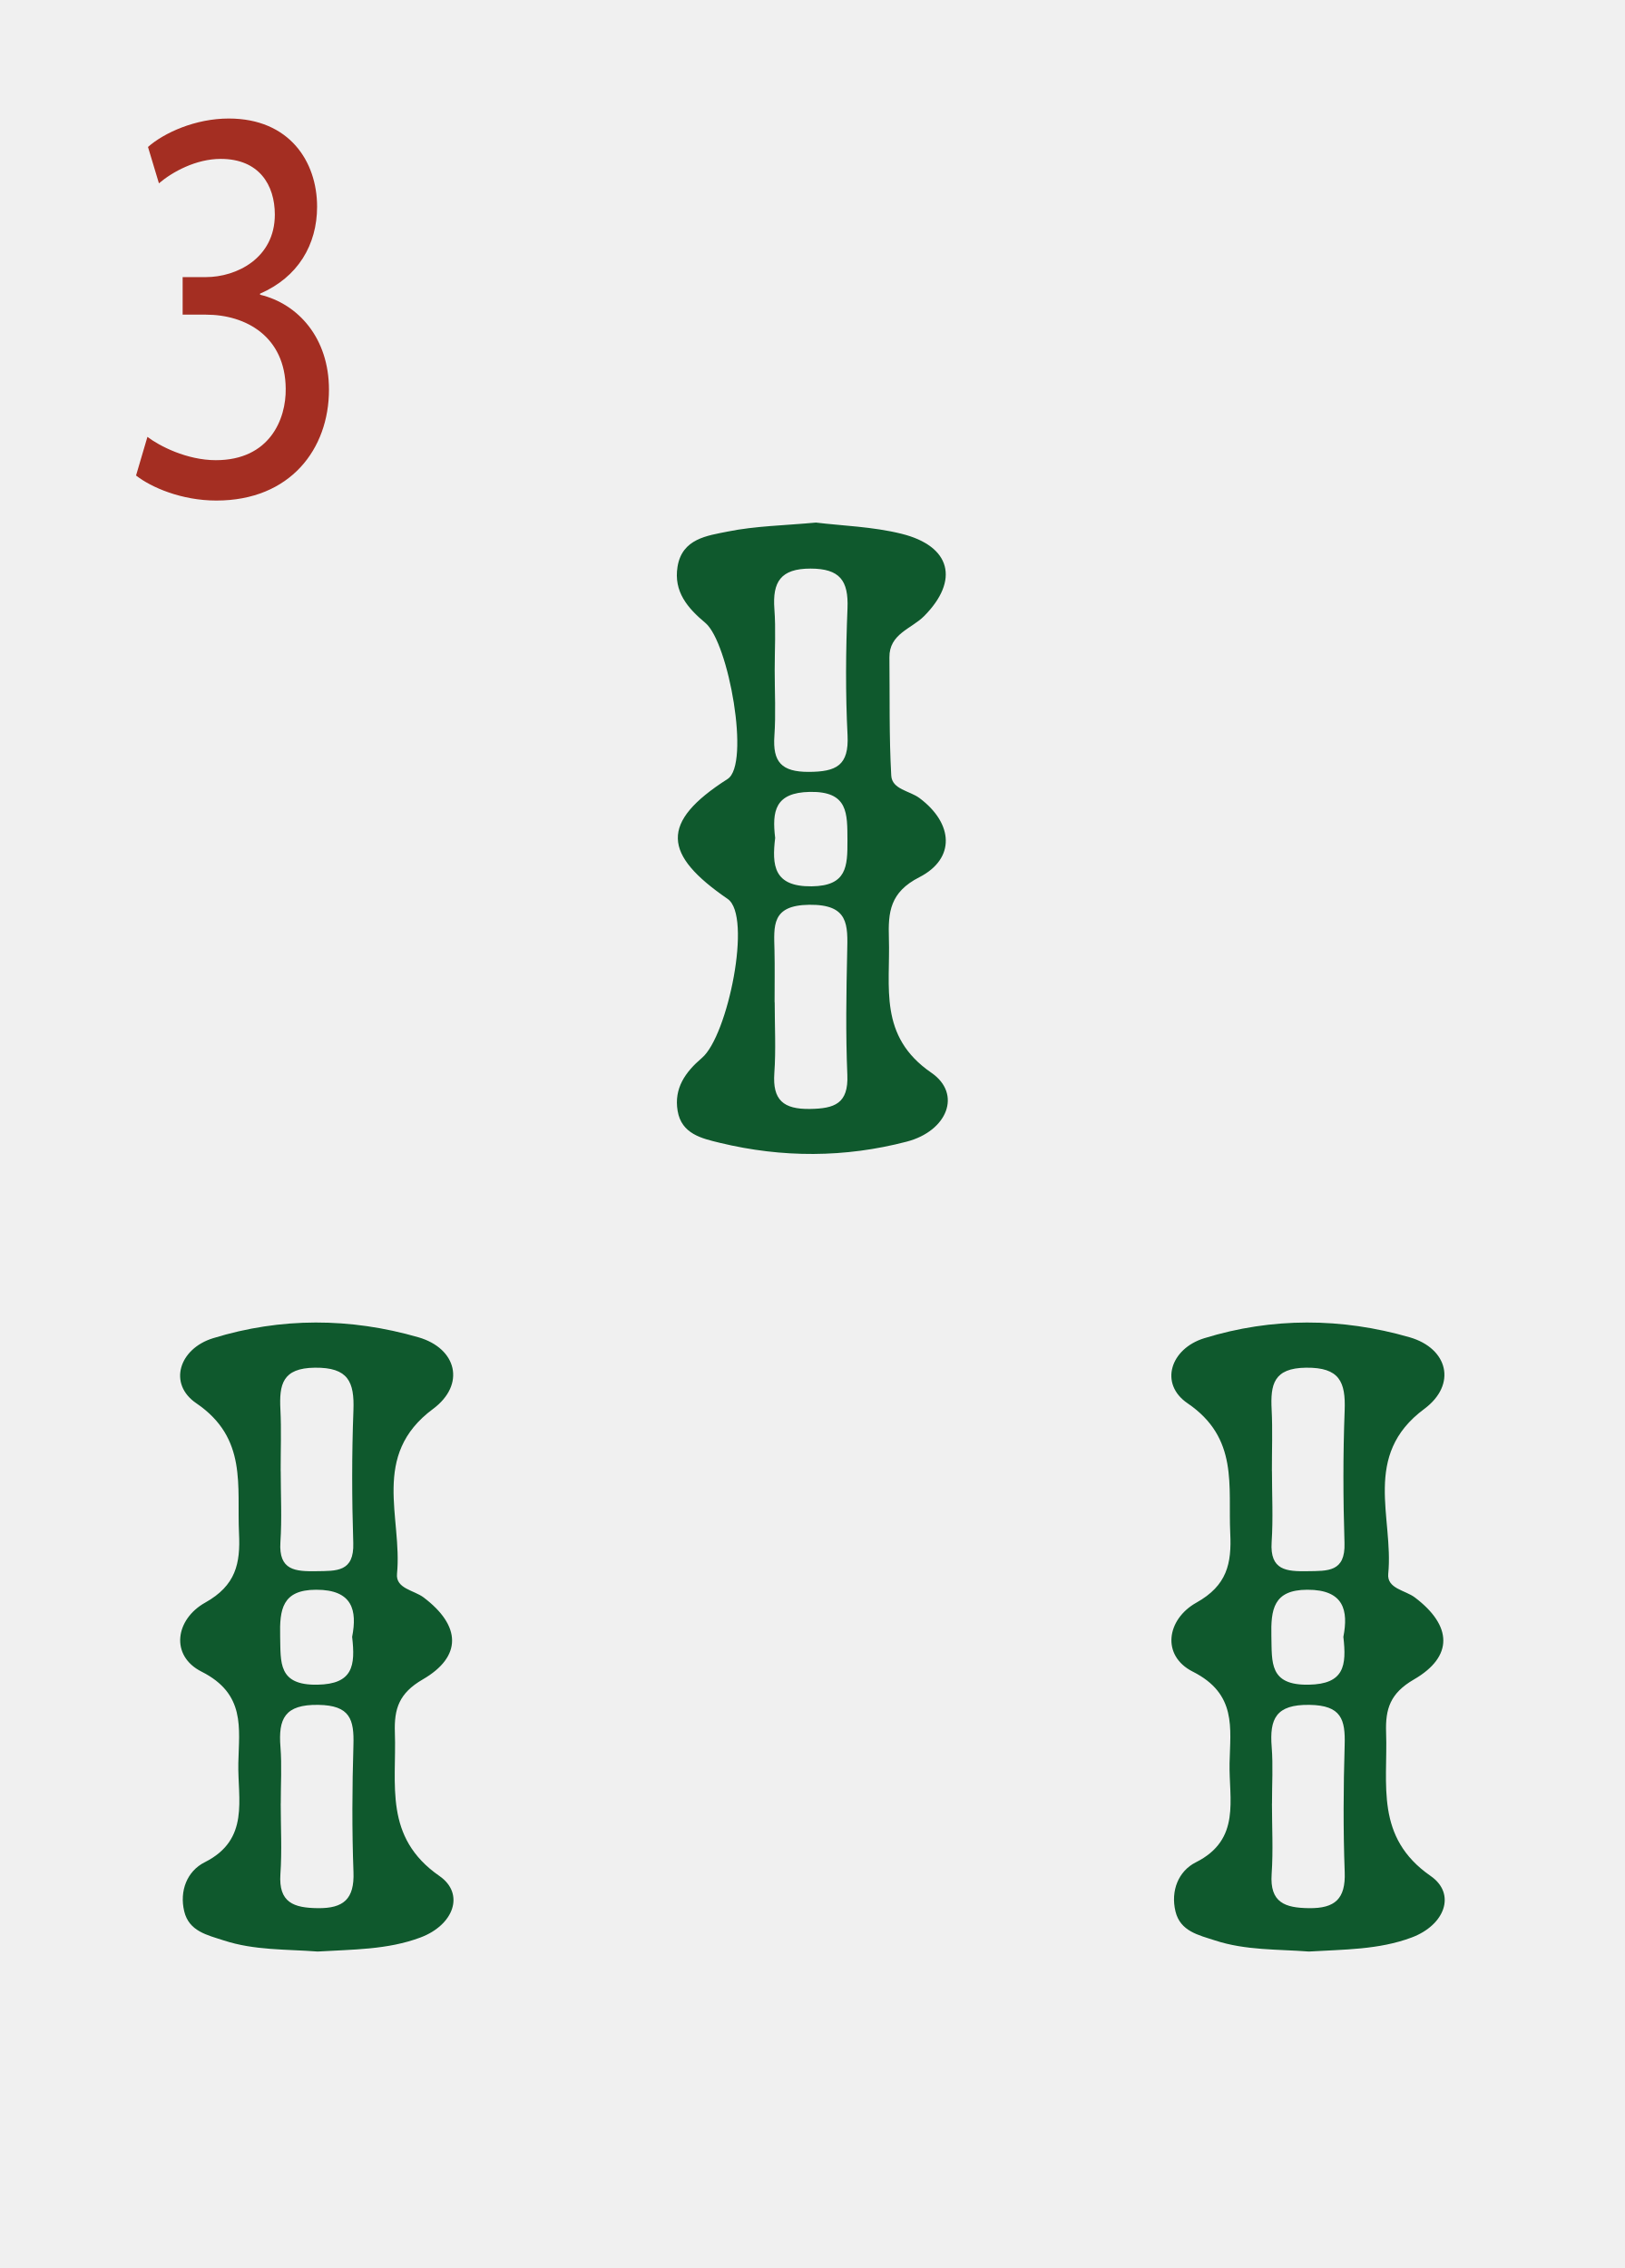
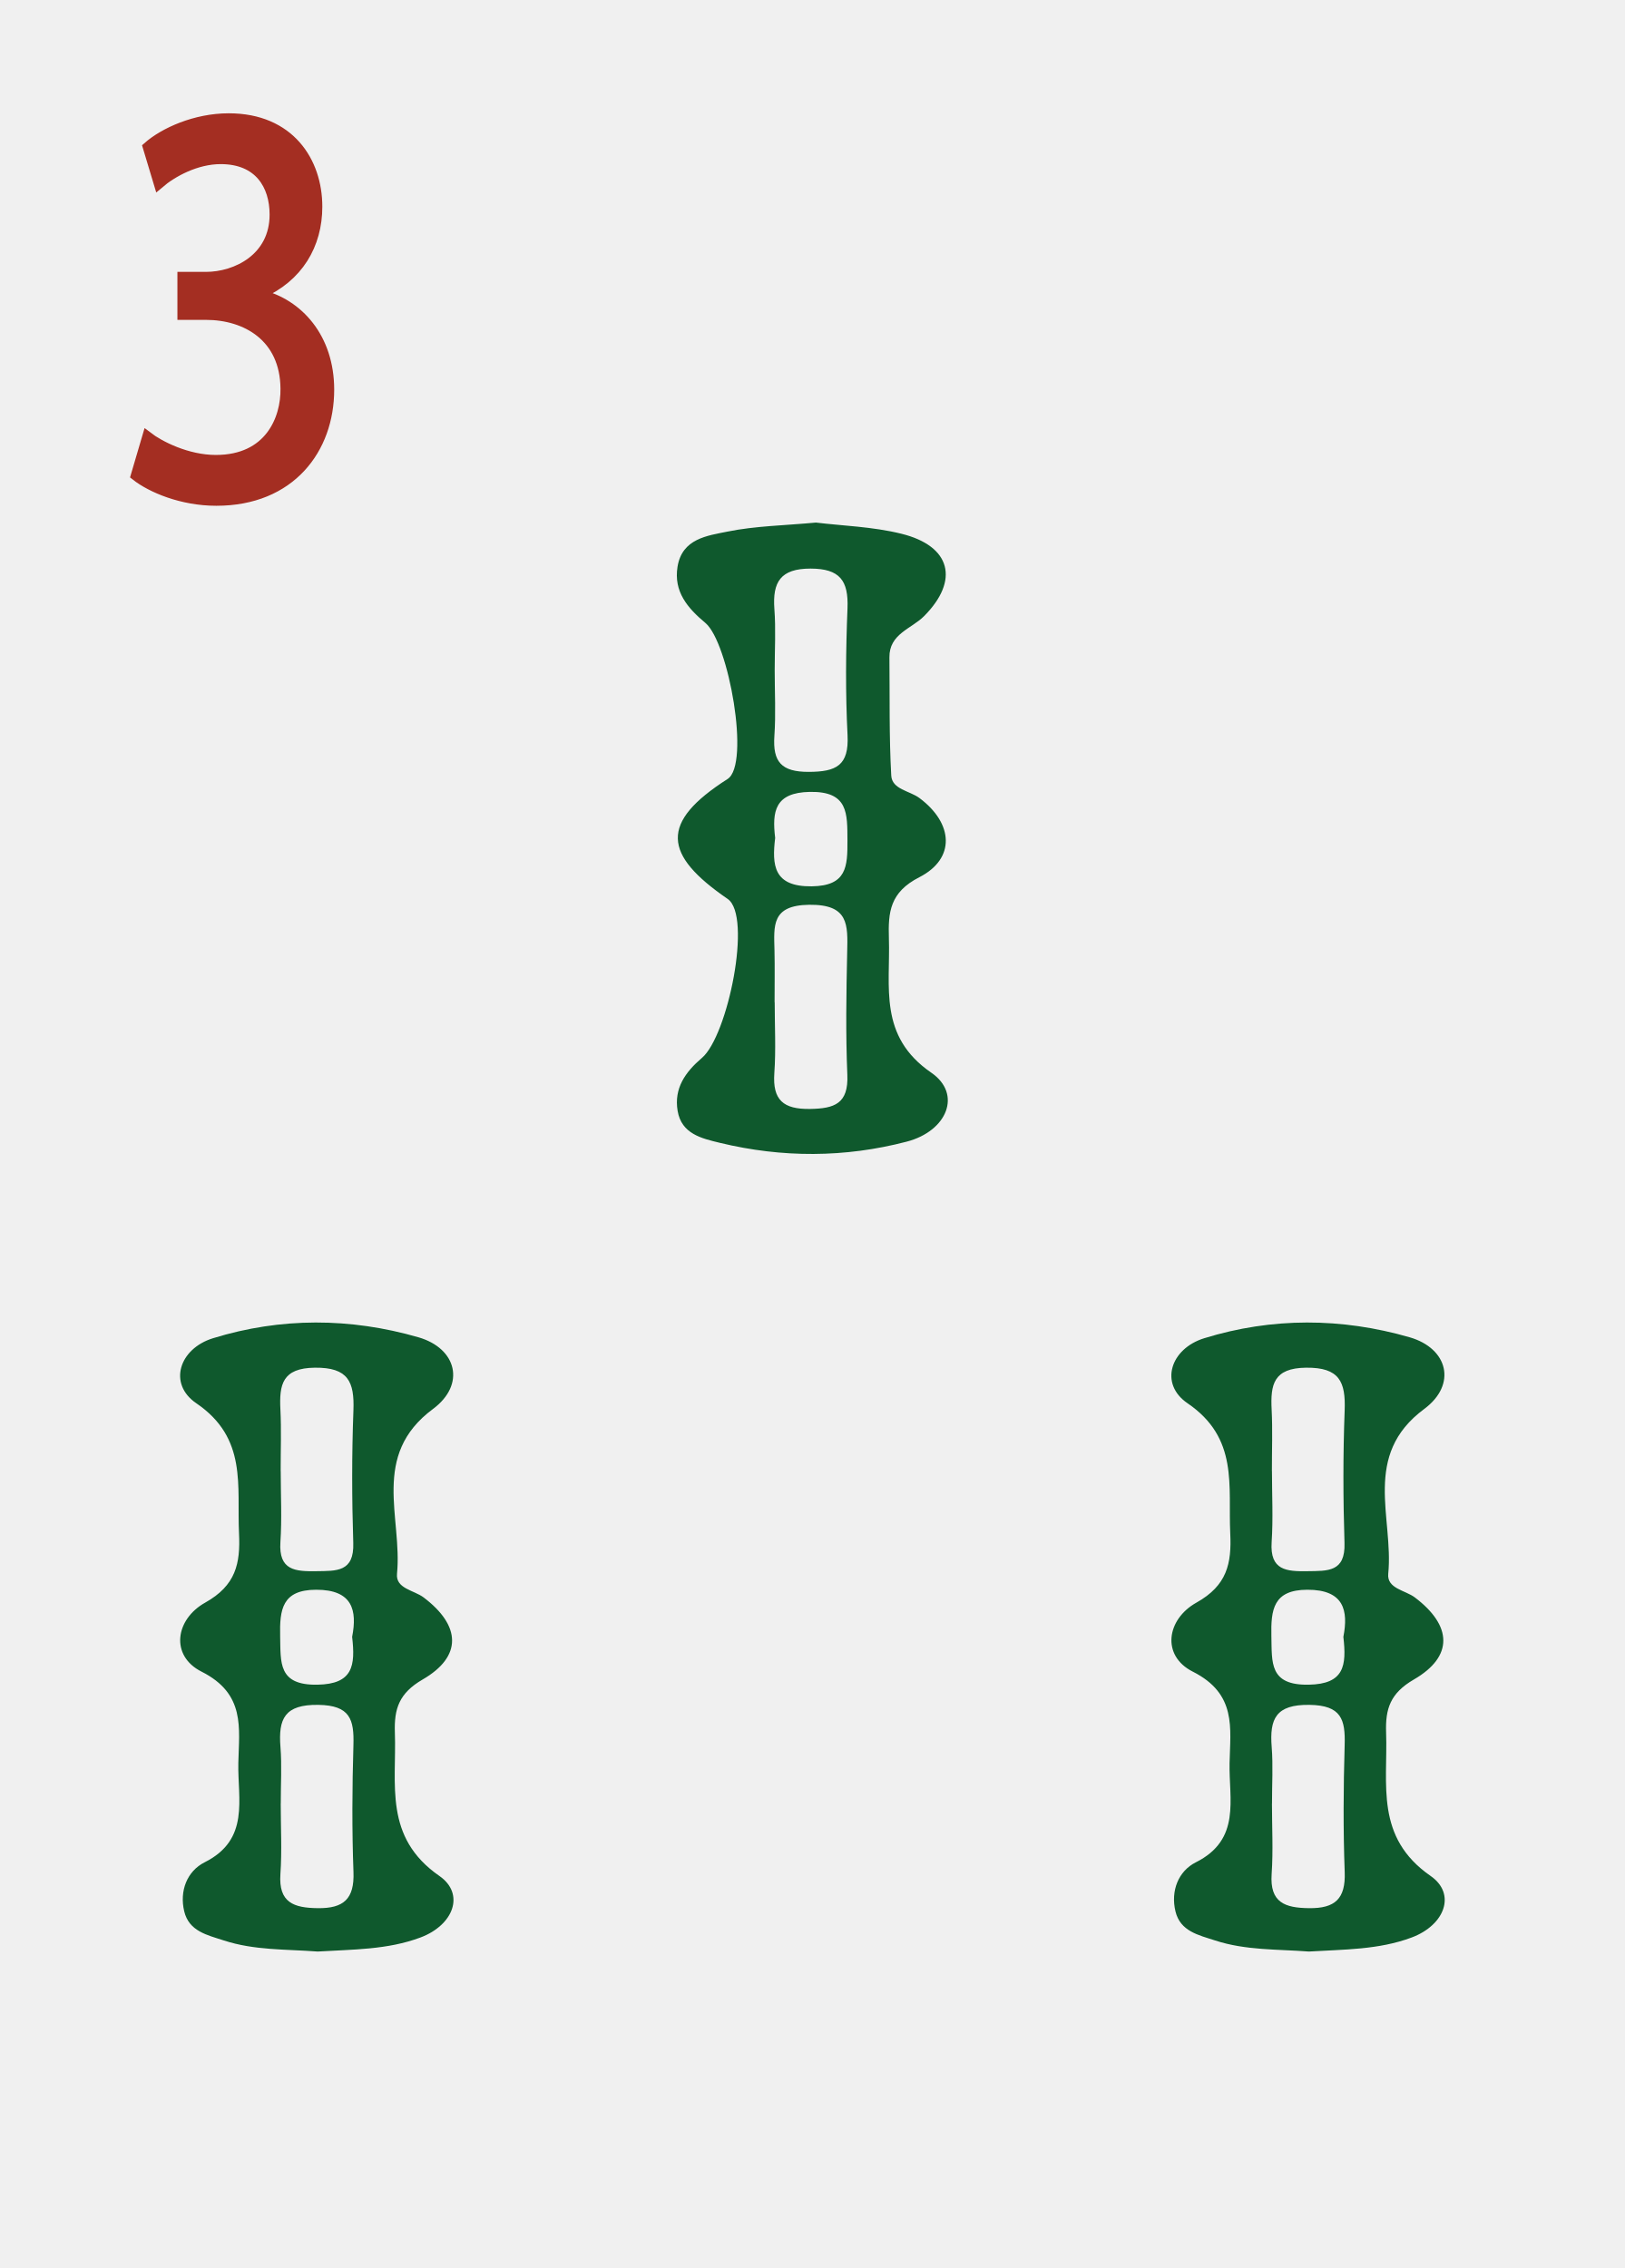
<svg xmlns="http://www.w3.org/2000/svg" id="Layer_1" data-name="Layer 1" viewBox="0 0 310.841 433.986" version="1.1" width="310.841" height="433.986">
  <defs id="defs1">
    <style id="style1">
      .cls-1 {
        fill: #fff;
      }

      .cls-2 {
        fill: #831618;
      }

      .cls-3 {
        fill: #0f592d;
      }
    </style>
  </defs>
  <g id="g2" transform="translate(-69.20996,-26.78989)" style="fill:none">
    <path d="m 380.03,295.57 c 0,-77.84 0.02,-155.7 0,-233.54 0,-10.31 -3.95,-18.92 -11.49,-25.92 -7.18,-6.67 -15.82,-9.34 -25.47,-9.32 -20.07,0.03 -40.14,0.03 -60.21,0.03 -59.06,0 -118.11,-0.02 -177.16,-0.03 -11.34,0 -20.72,4.34 -28.15,12.89 -6.27,7.22 -8.35,15.73 -8.34,25.12 0.08,59.52 0.04,119.04 0.04,178.55 0,49.66 -0.01,99.31 0,148.97 0,11.71 -0.06,23.43 0.17,35.14 0.17,8.21 3.52,15.25 9.04,21.3 8.08,8.86 18.27,11.9 30.02,11.88 72.97,-0.12 145.95,-0.03 218.92,-0.1 7.99,-0.01 16.05,0.84 23.98,-0.63 17.04,-3.17 28.65,-17.63 28.66,-35.57 0.03,-42.93 -0.01,-85.85 -0.01,-128.78 z m -2.43,-51.84 h -0.05 c 0,59.4 0,118.79 0,178.2 0,5.01 -0.29,9.96 -2.06,14.73 -4.8,12.96 -17.23,21.4 -31.66,21.4 -77.27,0 -154.53,-0.02 -231.79,-0.03 -2.55,0 -5.11,0.06 -7.66,-0.03 -18.18,-0.65 -31.86,-14.28 -32.59,-32.44 -0.03,-0.93 -0.02,-1.85 -0.02,-2.78 0,-119.38 0.02,-238.75 -0.03,-358.13 0,-9.73 2.62,-18.27 9.62,-25.26 6.96,-6.93 15.36,-10.01 25.14,-10 56.96,0.06 113.93,0.03 170.89,0.03 22.28,0 44.55,-0.09 66.82,0.03 16.55,0.09 29.64,10.91 32.75,26.74 0.84,4.24 0.62,8.55 0.63,12.84 0,58.24 0,116.48 0,174.72 z" id="path1" style="fill:none" />
    <path class="cls-1" d="m 377.6,243.73 h -0.05 c 0,59.4 0,118.79 0,178.2 0,5.01 -0.29,9.96 -2.06,14.73 -4.8,12.96 -17.23,21.4 -31.66,21.4 -77.27,0 -154.53,-0.02 -231.79,-0.03 -2.55,0 -5.11,0.06 -7.66,-0.03 -18.18,-0.65 -31.86,-14.28 -32.59,-32.44 -0.03,-0.93 -0.02,-1.85 -0.02,-2.78 0,-119.38 0.02,-238.75 -0.03,-358.13 0,-9.73 2.62,-18.27 9.62,-25.26 6.96,-6.93 15.36,-10.01 25.14,-10 56.96,0.06 113.93,0.03 170.89,0.03 22.28,0 44.55,-0.09 66.82,0.03 16.55,0.09 29.64,10.91 32.75,26.74 0.84,4.24 0.62,8.55 0.63,12.84 0,58.24 0,116.48 0,174.72 z" id="path2" style="fill:none" />
  </g>
-   <path class="cls-2" d="m 49.756,56.414 v -0.223 c 7.268,-3.156 10.912,-9.361 10.912,-16.649 0,-8.596 -5.27,-16.862 -16.904,-16.862 -6.364,0 -12.367,2.72 -15.449,5.44 l 2.093,6.959 c 2.55,-2.178 7.087,-4.675 11.815,-4.675 7.363,0 10.359,5.004 10.359,10.657 0,8.373 -7.363,11.964 -13.186,11.964 h -4.452 v 7.183 h 4.452 c 7.724,0 15.183,4.239 15.268,14.142 0.096,5.876 -3.092,13.706 -13.366,13.706 -5.546,0 -10.816,-2.72 -13.09,-4.462 l -2.178,7.395 c 2.911,2.284 8.723,4.792 15.364,4.792 14.184,0 21.547,-9.902 21.547,-21.218 0,-9.903 -5.907,-16.426 -13.186,-18.169 z" id="path3" style="fill:#a42e22;fill-opacity:1;stroke-width:1.062" />
+   <path class="cls-2" d="m 49.756,56.414 v -0.223 c 7.268,-3.156 10.912,-9.361 10.912,-16.649 0,-8.596 -5.27,-16.862 -16.904,-16.862 -6.364,0 -12.367,2.72 -15.449,5.44 l 2.093,6.959 c 2.55,-2.178 7.087,-4.675 11.815,-4.675 7.363,0 10.359,5.004 10.359,10.657 0,8.373 -7.363,11.964 -13.186,11.964 h -4.452 v 7.183 h 4.452 c 7.724,0 15.183,4.239 15.268,14.142 0.096,5.876 -3.092,13.706 -13.366,13.706 -5.546,0 -10.816,-2.72 -13.09,-4.462 l -2.178,7.395 c 2.911,2.284 8.723,4.792 15.364,4.792 14.184,0 21.547,-9.902 21.547,-21.218 0,-9.903 -5.907,-16.426 -13.186,-18.169 z" id="path3" style="fill:#a42e22;fill-opacity:1;stroke-width:2;stroke-dasharray:none;stroke:#a42e22;stroke-opacity:1" />
  <g id="g7" transform="translate(-69.20996,-26.78989)">
    <path class="cls-3" d="m 225.37,126.79 c 4.99,0.61 10.79,0.77 16.29,2.13 9.53,2.35 11.14,8.93 4.36,15.76 -2.43,2.45 -6.7,3.38 -6.64,7.92 0.08,7.53 -0.07,15.08 0.35,22.59 0.15,2.67 3.53,2.91 5.4,4.31 6.49,4.84 6.95,11.58 -0.03,15.15 -5.63,2.87 -5.98,6.69 -5.82,11.7 0.3,9.29 -2.06,18.71 8.11,25.7 5.92,4.07 3.06,11.16 -4.68,13.19 -11.85,3.1 -23.85,3.12 -35.78,0.23 -3.47,-0.84 -7.33,-1.7 -8.07,-6.11 -0.73,-4.32 1.47,-7.43 4.65,-10.14 4.94,-4.19 9.67,-27.16 4.92,-30.42 -12.33,-8.47 -13.08,-14.6 -0.01,-22.95 4.38,-2.8 0.2,-26.14 -4.25,-29.86 -3.4,-2.84 -6.1,-5.98 -5.33,-10.75 0.87,-5.4 5.71,-5.95 9.62,-6.74 5.28,-1.07 10.76,-1.15 16.92,-1.72 z m -7.94,28.23 c 0,4.2 0.23,8.42 -0.06,12.6 -0.34,4.95 1.34,6.89 6.59,6.87 5.23,-0.02 7.7,-1.2 7.41,-7 -0.41,-8.08 -0.34,-16.21 -0.01,-24.3 0.21,-5.3 -1.46,-7.59 -7.07,-7.6 -5.74,0 -7.3,2.56 -6.92,7.73 0.29,3.88 0.06,7.8 0.06,11.7 z m 0,63.55 c 0,4.53 0.25,9.07 -0.07,13.58 -0.36,5.16 1.75,6.91 6.81,6.84 4.69,-0.07 7.39,-1 7.16,-6.5 -0.33,-7.84 -0.2,-15.7 -0.03,-23.54 0.12,-5.2 0.33,-9.12 -7.26,-9.03 -7.26,0.09 -6.76,4.01 -6.65,8.69 0.08,3.32 0.01,6.64 0.02,9.96 z m 0.09,-31.44 c -0.63,5.24 -0.31,9.35 6.99,9.26 6.72,-0.08 6.86,-3.79 6.84,-8.76 -0.03,-5.16 0.2,-9.44 -7.19,-9.31 -6.71,0.12 -7.25,3.74 -6.64,8.81 z" id="path4" />
    <g id="g6">
      <path class="cls-3" d="m 129.98,400.22 c -6.01,-0.46 -12.08,-0.2 -17.94,-2.12 -3.19,-1.04 -6.66,-1.75 -7.58,-5.56 -0.95,-3.94 0.56,-7.72 3.91,-9.4 8.69,-4.36 6.29,-12.07 6.44,-18.99 0.14,-6.7 1.41,-13.23 -7.04,-17.49 -6.06,-3.06 -5,-10.02 0.69,-13.2 5.88,-3.29 6.76,-7.48 6.48,-13.27 -0.43,-9.07 1.65,-18.2 -8.18,-24.89 -5.42,-3.69 -3.3,-10.43 3.21,-12.44 12.99,-4.01 26.27,-3.94 39.29,-0.18 7.35,2.12 9.1,9.04 2.79,13.72 -11.98,8.88 -5.82,20.83 -6.88,31.52 -0.29,2.87 3.26,3.15 5.1,4.55 7.13,5.39 7.43,11.28 -0.19,15.69 -4.52,2.62 -5.48,5.6 -5.32,10.17 0.35,9.9 -2.18,20.01 8.52,27.43 4.93,3.42 2.73,9.39 -3.62,11.77 -6.34,2.38 -13.04,2.28 -19.67,2.69 z m -7.06,-28.33 c 0,4.5 0.25,9.02 -0.06,13.5 -0.38,5.48 2.56,6.48 7.16,6.53 4.96,0.06 7.01,-1.78 6.82,-6.89 -0.3,-8.09 -0.25,-16.21 -0.01,-24.3 0.15,-4.92 -0.63,-7.62 -6.71,-7.71 -6.46,-0.1 -7.68,2.67 -7.25,8.07 0.28,3.58 0.05,7.2 0.06,10.8 z m 0,-63.59 c 0,4.53 0.24,9.07 -0.06,13.58 -0.36,5.44 2.87,5.62 6.88,5.56 3.84,-0.06 7.24,0.19 7.06,-5.39 -0.27,-8.45 -0.29,-16.91 0.03,-25.36 0.21,-5.49 -0.99,-8.26 -7.38,-8.19 -6.24,0.07 -6.83,3.23 -6.59,8.02 0.2,3.92 0.04,7.85 0.05,11.77 z m 13.67,31.67 c 0.96,-4.96 0.14,-9 -6.9,-8.98 -6.51,0.01 -6.99,3.8 -6.88,8.88 0.12,5.05 -0.44,9.42 7.14,9.29 6.78,-0.12 7.28,-3.61 6.63,-9.18 z" id="path5" />
      <path class="cls-3" d="m 319.63,400.22 c -6.01,-0.46 -12.08,-0.2 -17.94,-2.12 -3.19,-1.04 -6.66,-1.75 -7.58,-5.56 -0.95,-3.94 0.56,-7.72 3.91,-9.4 8.69,-4.36 6.29,-12.07 6.44,-18.99 0.14,-6.7 1.41,-13.23 -7.04,-17.49 -6.06,-3.06 -5,-10.02 0.69,-13.2 5.88,-3.29 6.76,-7.48 6.48,-13.27 -0.43,-9.07 1.65,-18.2 -8.18,-24.89 -5.42,-3.69 -3.3,-10.43 3.21,-12.44 12.99,-4.01 26.27,-3.94 39.29,-0.18 7.35,2.12 9.1,9.04 2.79,13.72 -11.98,8.88 -5.82,20.83 -6.88,31.52 -0.29,2.87 3.26,3.15 5.1,4.55 7.13,5.39 7.43,11.28 -0.19,15.69 -4.52,2.62 -5.48,5.6 -5.32,10.17 0.35,9.9 -2.18,20.01 8.52,27.43 4.93,3.42 2.73,9.39 -3.62,11.77 -6.34,2.38 -13.04,2.28 -19.67,2.69 z m -7.06,-28.33 c 0,4.5 0.25,9.02 -0.06,13.5 -0.38,5.48 2.56,6.48 7.16,6.53 4.96,0.06 7.01,-1.78 6.82,-6.89 -0.3,-8.09 -0.25,-16.21 -0.01,-24.3 0.15,-4.92 -0.63,-7.62 -6.71,-7.71 -6.46,-0.1 -7.68,2.67 -7.25,8.07 0.28,3.58 0.05,7.2 0.06,10.8 z m 0,-63.59 c 0,4.53 0.24,9.07 -0.06,13.58 -0.36,5.44 2.87,5.62 6.88,5.56 3.84,-0.06 7.24,0.19 7.06,-5.39 -0.27,-8.45 -0.29,-16.91 0.03,-25.36 0.21,-5.49 -0.99,-8.26 -7.38,-8.19 -6.24,0.07 -6.83,3.23 -6.59,8.02 0.2,3.92 0.04,7.85 0.05,11.77 z m 13.67,31.67 c 0.96,-4.96 0.14,-9 -6.9,-8.98 -6.51,0.01 -6.99,3.8 -6.88,8.88 0.12,5.05 -0.44,9.42 7.14,9.29 6.78,-0.12 7.28,-3.61 6.63,-9.18 z" id="path6" />
    </g>
  </g>
</svg>
